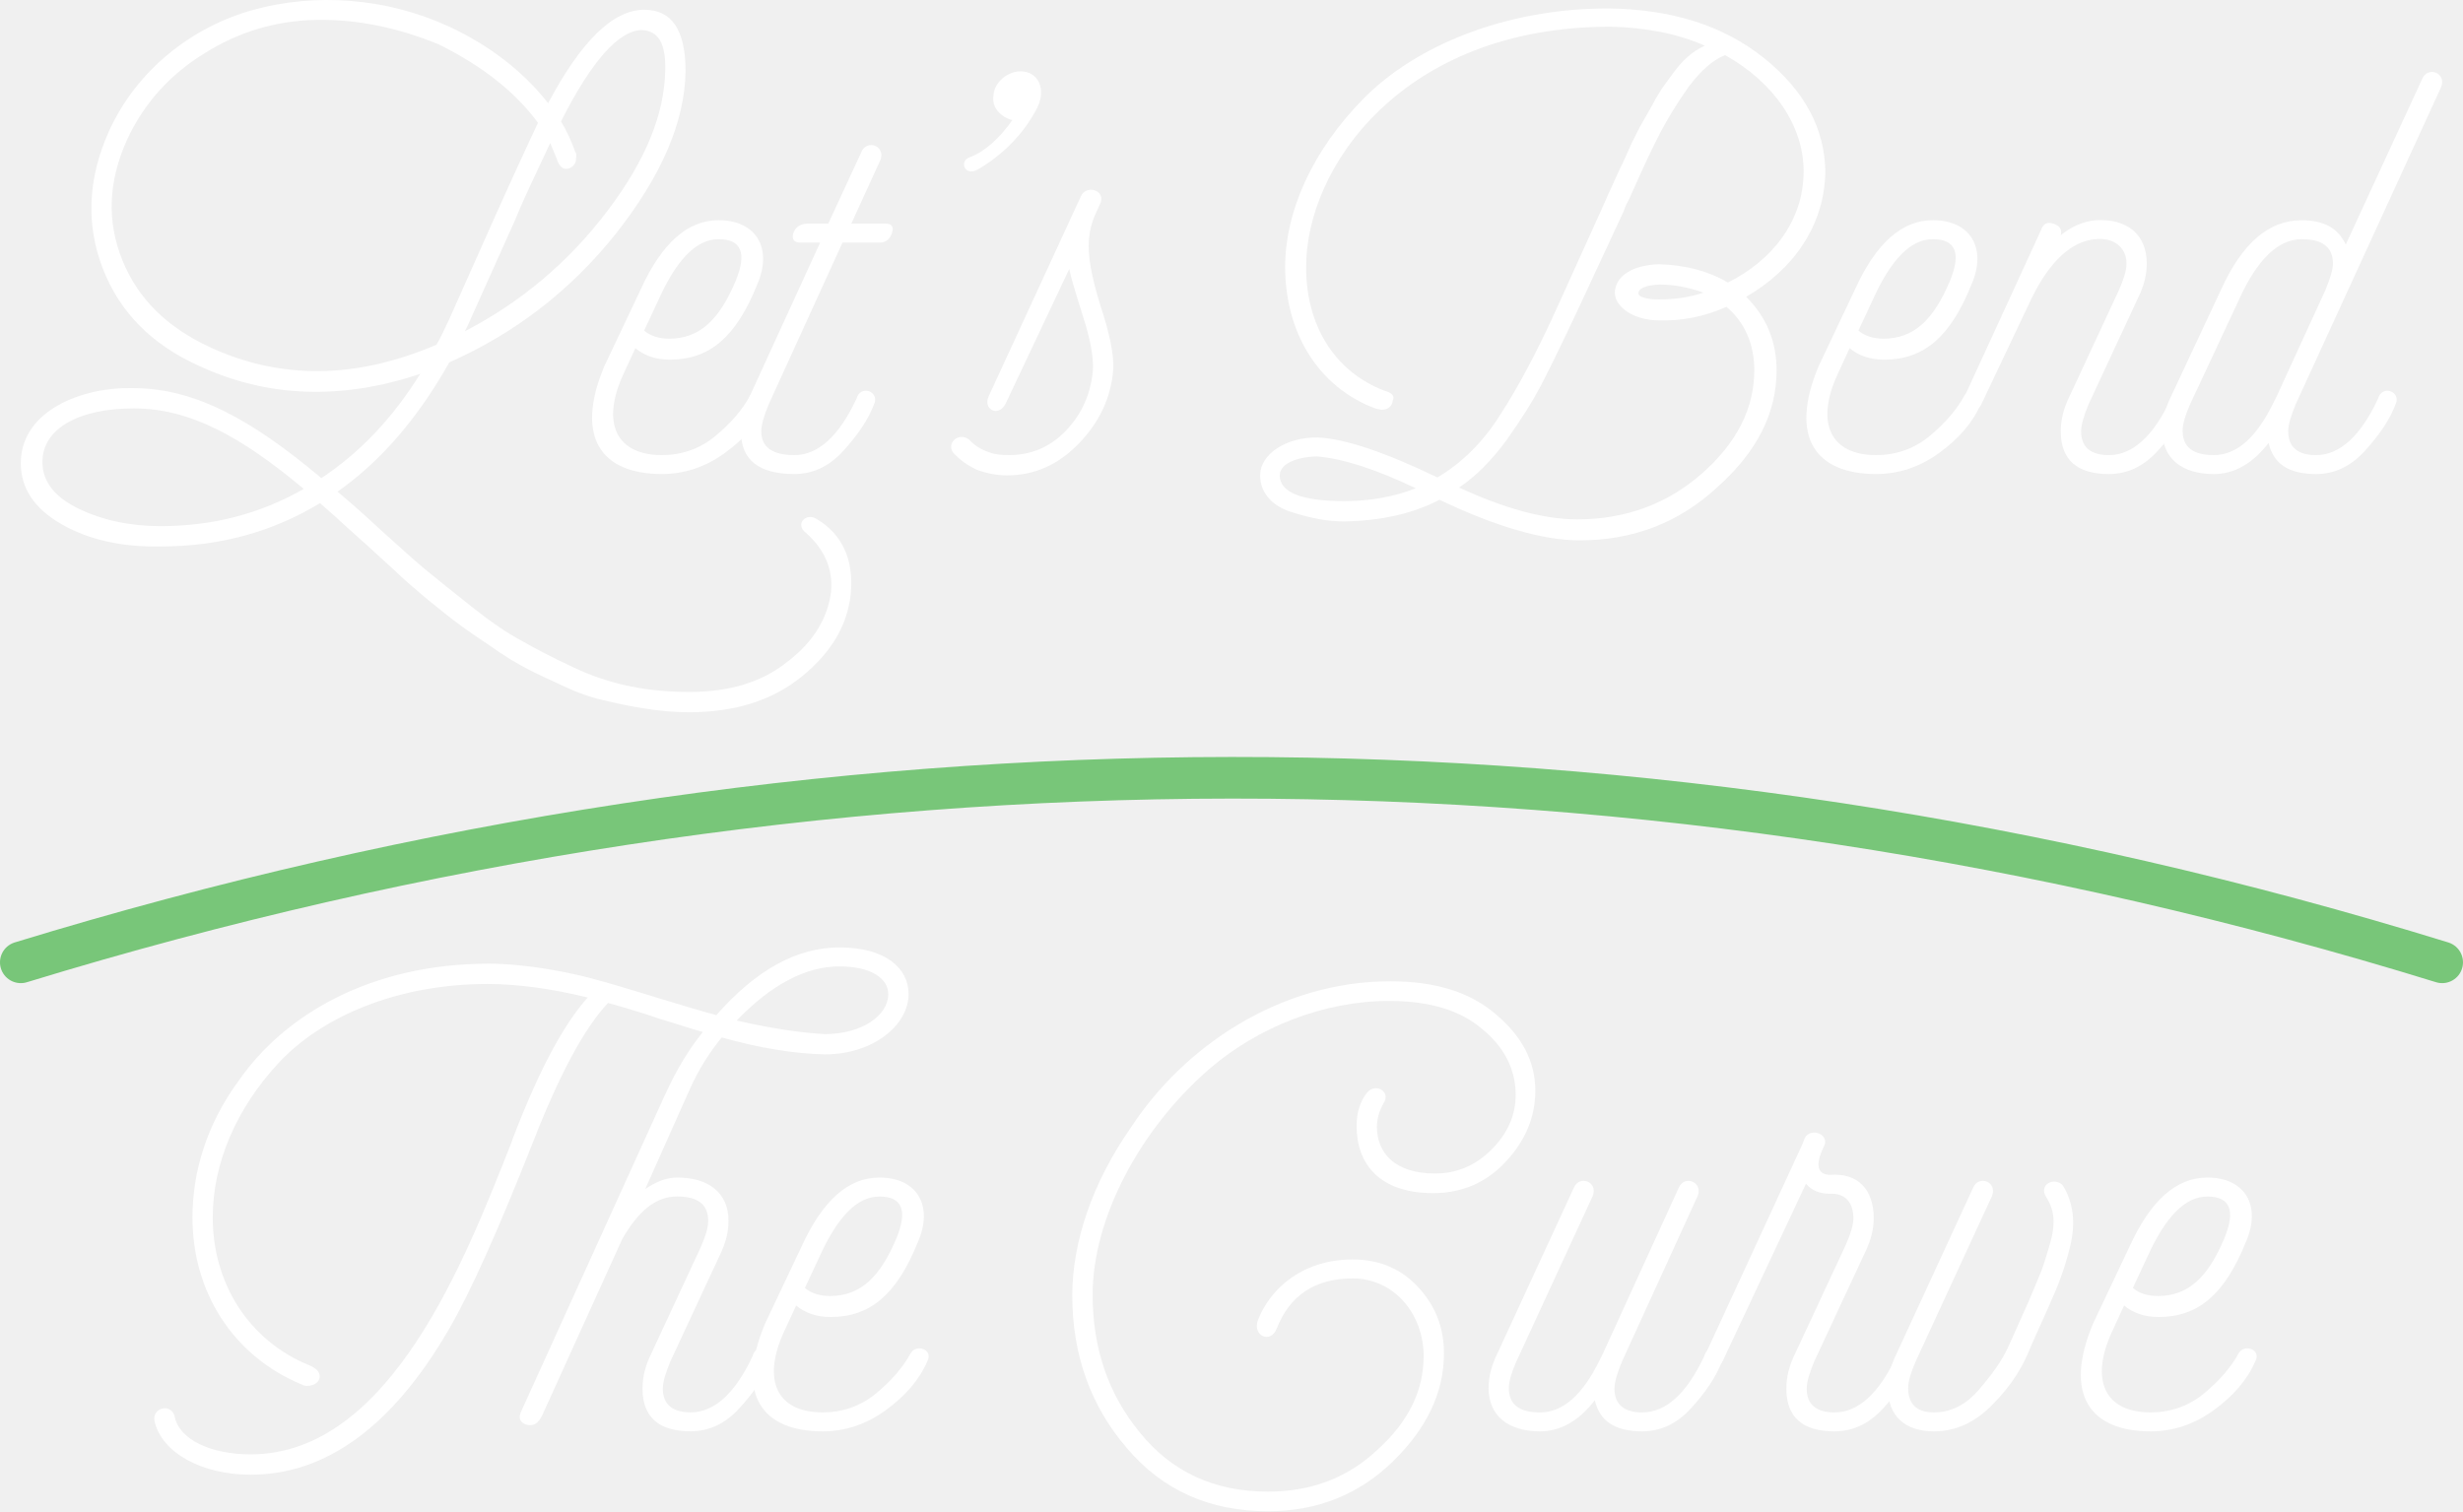
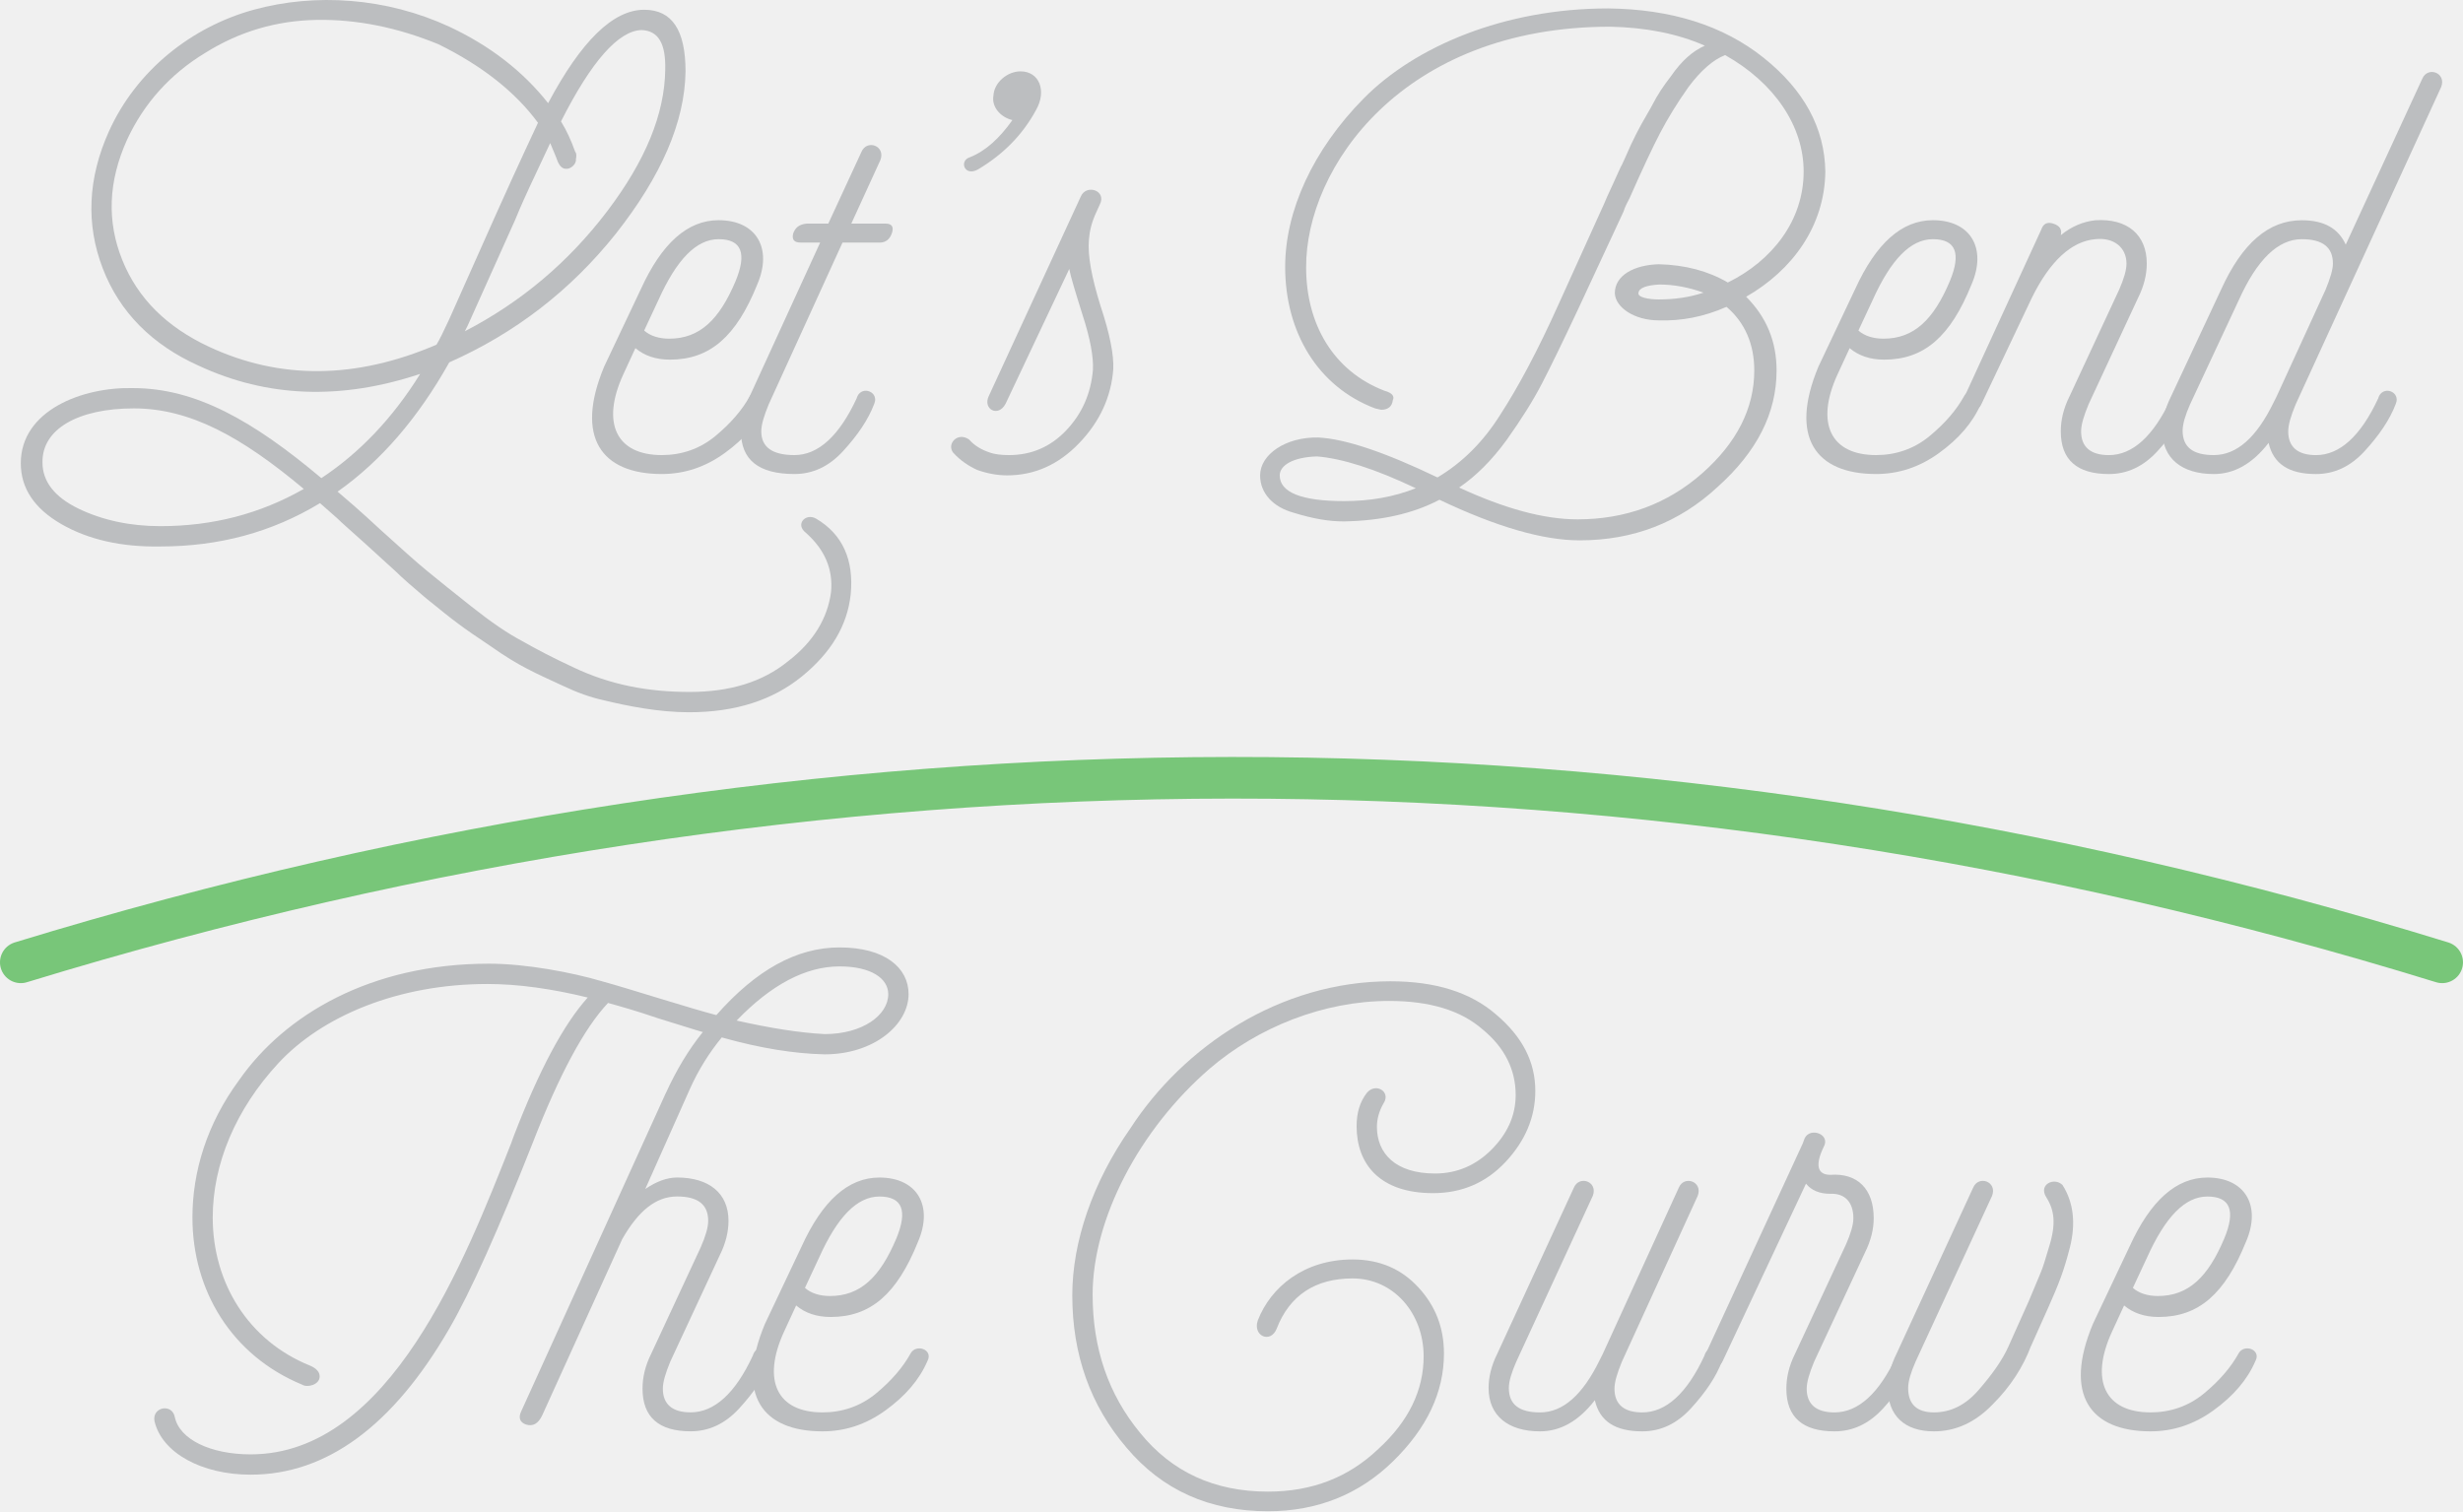
<svg xmlns="http://www.w3.org/2000/svg" id="Layer_1" viewBox="0 0 966.33 593.02">
  <defs>
-     <style>.cls-1{fill:none;stroke:#78c679;stroke-linecap:round;stroke-miterlimit:10;stroke-width:16.33px;}.cls-2{fill:#fff;}</style>
+     <style>.cls-1{fill:none;stroke:#78c679;stroke-linecap:round;stroke-miterlimit:10;stroke-width:16.33px;}.cls-2{fill:#bcbec0;}</style>
  </defs>
  <path class="cls-2" d="M320.22,203.54c10.36,6.11,14.87,16.2,13.54,29.74-1.33,12.22-7.7,22.84-19.12,32.14-11.42,9.3-26.03,14.08-44.35,14.08-11.69,0-23.9-2.39-33.73-4.78-4.78-1.06-10.09-2.92-15.67-5.58-10.89-5.05-17.26-7.7-28.15-15.4-5.58-3.72-9.83-6.64-13.01-9.03-2.92-2.13-7.17-5.58-12.75-10.09-5.31-4.51-9.3-7.97-11.69-10.36-2.39-2.12-6.37-5.84-11.95-10.89s-9.29-8.23-11.15-10.09l-6.64-5.84c-18.86,11.42-39.57,17-62.68,17-15.14.27-28.15-2.66-38.77-8.76-10.62-6.11-15.94-14.08-15.94-23.9,0-20.72,24.17-30.01,44.09-29.48,24.43,0,47.01,12.75,73.83,35.32,14.87-9.83,27.89-23.37,38.77-40.9-31.07,10.36-60.02,9.29-86.84-3.19-18.33-8.23-31.07-20.98-37.71-38.24-6.64-17.26-5.84-35.32,2.39-53.65C53.58,27.47,75.36,10.47,99.52,3.83c24.17-6.64,52.05-4.78,76.75,6.64,15.93,7.44,28.95,17.53,38.78,30.01,13.01-24.43,25.5-36.65,37.71-36.65,10.89,0,16.2,7.97,16.2,24.17-.27,19.92-9.56,41.17-27.36,63.74-17.79,22.31-39.57,39.04-65.33,50.46-12.22,21.78-26.82,38.77-43.82,50.72,3.45,2.92,9.03,7.7,16.73,14.87,7.97,7.17,14.08,12.75,18.33,16.2,4.25,3.45,10.09,8.23,17.53,14.08,7.7,6.11,14.34,10.62,19.92,13.54,5.58,3.19,12.22,6.64,19.65,10.09,14.87,7.17,30.01,9.83,45.94,9.83s28.68-3.98,38.51-11.95c10.09-7.7,15.67-17,17-27.35.8-8.77-2.39-16.47-9.83-23.11-4.51-3.45,0-7.97,3.98-5.58ZM119.18,191.86c-24.43-20.45-44.62-31.6-66.66-31.6s-36.12,8.23-35.85,21.25c0,7.44,4.78,13.54,14.08,18.06,9.3,4.51,20.18,6.9,32.14,6.9,20.45,0,39.04-4.78,56.3-14.61ZM171.23,135.29c1.33-2.12,2.92-5.58,5.05-10.09l18.59-41.7c9.29-20.71,14.87-32.4,16.2-35.32-8.77-11.95-21.78-22.31-39.04-30.81-16.2-6.64-32.14-9.83-47.81-9.56-15.67.27-30.28,4.51-43.82,13.01-13.54,8.23-23.9,19.65-30.54,33.99-7.44,16.47-7.97,32.14-1.86,47.27,6.11,15.14,17.53,26.29,33.99,33.99,27.89,13.01,57.63,12.75,89.23-.8ZM183.45,127.85l-1.06,2.13c22.04-11.42,40.63-27.09,55.77-47.01,15.14-19.92,22.57-38.24,22.84-55.51.26-10.36-2.66-15.4-9.3-15.67-9.03.26-19.65,12.22-31.6,35.85,2.13,3.45,3.98,7.44,5.58,11.95.53.53.53,1.59.27,2.92.26,1.86-2.13,3.98-3.98,3.72-1.33,0-2.39-1.06-3.19-2.92-.53-1.59-1.59-3.98-2.92-7.17-1.86,3.98-4.51,9.56-7.97,17-3.45,7.44-5.31,11.95-5.84,13.28l-18.59,41.43Z" />
  <path class="cls-2" d="M297.09,111.65c-8.23,20.45-18.59,29.48-34.26,29.48-5.58,0-10.09-1.59-13.54-4.51l-4.78,10.36c-8.76,19.12-2.66,31.6,15.14,31.6,7.7,0,14.87-2.39,20.98-7.44,6.11-5.05,10.62-10.36,13.54-15.67,2.12-3.98,9.03-1.59,6.64,2.92-3.19,7.44-8.76,13.81-16.47,19.39-7.7,5.58-15.93,8.23-24.7,8.23-23.64,0-34.26-14.34-22.57-42.23l14.34-30.28c8.23-18.06,18.33-27.09,30.54-27.09,14.87,0,21.25,11.15,15.14,25.23ZM281.95,93.86c-8.76,0-16.47,7.97-23.64,23.9l-5.58,11.95c2.39,2.12,5.84,3.19,9.83,3.19,11.95,0,19.65-7.44,26.03-22.57,4.51-10.89,2.39-16.47-6.64-16.47Z" />
  <path class="cls-2" d="M330.55,95.19l-28.95,63.47c-1.86,4.51-2.92,7.97-2.92,10.62,0,6.11,4.25,9.3,13.01,9.3,9.29,0,17.53-7.44,24.43-22.31,0-.26.27-.53.27-.8,2.12-4.25,8.5-1.59,6.64,2.92-2.39,6.38-6.64,12.48-12.22,18.59-5.58,6.11-11.95,9.03-19.12,9.03-14.08,0-20.98-5.58-20.98-16.73,0-4.51,1.06-9.03,3.45-13.81l27.62-60.29h-7.7c-2.39,0-3.45-1.06-2.92-3.45.8-2.39,2.39-3.72,5.31-3.98h8.5l13.01-28.15c2.13-5.05,9.56-2.39,7.44,3.19l-11.42,24.96h13.54c2.39,0,3.19,1.33,2.39,3.72-.8,2.39-2.39,3.72-4.78,3.72h-14.61Z" />
  <path class="cls-2" d="M406.5,43.14c-5.31,9.83-13.01,17.53-22.84,23.37-5.31,2.92-7.44-3.45-3.19-4.78,6.11-2.39,11.68-7.44,16.73-14.61-4.51-1.06-8.23-5.05-7.44-9.56.27-5.31,5.58-9.56,10.62-9.56,7.44,0,10.36,7.7,6.11,15.14Z" />
  <path class="cls-2" d="M374.09,177.78c-2.92-3.45,1.59-8.5,6.11-5.31,2.13,2.39,4.78,3.98,7.97,5.05,2.13.8,4.78,1.06,7.7,1.06,8.76,0,16.2-3.19,22.31-9.56,6.37-6.64,9.83-14.61,10.62-23.9.26-5.05-1.06-12.22-3.98-21.25-2.92-9.29-4.78-15.4-5.31-18.32l-24.96,52.85c-2.92,5.58-9.03,2.13-6.64-2.92l36.12-78.35c2.13-5.05,10.36-2.39,7.44,3.19l-1.33,2.92c-1.86,3.98-2.66,7.44-2.92,10.89-.53,6.11,1.06,14.61,4.51,25.76,3.72,11.15,5.31,19.39,5.05,24.96-.8,10.89-5.31,20.72-13.54,29.21-7.97,8.23-17.26,12.48-28.15,12.48-3.98,0-7.97-.8-11.69-2.13-3.45-1.59-6.64-3.72-9.29-6.64Z" />
  <path class="cls-2" d="M685.07,116.43c7.97,7.97,11.95,17.53,11.95,28.95,0,16.73-7.7,31.87-23.11,45.68-15.14,14.08-33.2,20.98-54.18,20.98-14.34,0-32.66-5.31-54.97-15.93-10.62,5.58-23.11,8.23-37.44,8.5-6.11,0-12.22-1.06-19.92-3.45-7.7-2.13-13.01-7.44-13.01-14.61,0-8.23,10.09-15.14,22.84-14.87,10.62.53,26.29,5.84,46.74,15.67,9.83-5.84,18.06-14.08,24.7-24.7,6.9-10.62,14.61-24.96,22.84-43.29l17.8-39.3c.53-1.33,1.59-3.72,3.45-7.7,1.86-3.98,2.92-6.64,3.72-7.97.8-1.59,1.86-4.25,3.45-7.7,3.45-7.17,4.51-8.77,7.7-14.34,3.19-6.11,4.78-8.23,7.97-12.48,4.25-6.11,8.5-9.83,13.28-11.95-10.89-4.78-23.37-7.17-37.18-7.44-81.53,0-119.51,55.51-119.25,94.55,0,22.04,10.63,40.63,30.81,48.33,2.92.8,3.98,2.13,3.18,3.72-.26,2.39-1.86,3.72-4.51,3.72-.27,0-1.06-.26-2.39-.53-22.57-8.5-35.32-30.01-35.32-55.51,0-22.04,10.89-45.95,30.81-66.13,20.18-20.45,55.24-35.32,95.87-35.32,24.7.27,45.15,6.64,61.08,19.39,15.93,12.75,23.9,27.62,24.17,44.62-.27,21.51-13.01,38.78-31.07,49.13ZM555.47,191.59c-16.2-7.7-28.95-11.69-38.77-12.48-9.3.26-14.61,3.45-14.61,7.44,0,6.64,8.5,10.09,25.23,10.09,10.09,0,19.39-1.59,28.15-5.05ZM633.55,115.11c0-7.17,7.7-11.15,17.26-11.42,10.36.26,19.39,2.65,27.09,7.17,17.26-8.5,29.74-24.17,29.74-43.56,0-17.79-11.42-34.79-30.81-45.68-4.78,1.86-9.56,6.11-14.34,12.48-4.51,6.37-8.23,12.48-11.15,18.06-2.92,5.58-6.91,14.08-11.95,25.5-.8,1.59-1.86,3.45-2.39,5.31l-17.79,38.24c-6.11,13.01-10.89,22.84-14.34,29.48-3.45,6.64-7.97,13.81-13.81,22.04-5.84,7.97-11.95,14.07-18.59,18.59,17.8,8.23,33.2,12.48,46.48,12.48,18.86,0,35.32-6.11,48.87-18.06,13.55-11.95,20.45-25.5,20.45-40.37,0-10.36-3.72-18.86-10.89-24.96-9.03,3.98-17.79,5.58-26.56,5.31-9.56,0-17-5.05-17.26-10.62ZM668.34,114.84c-5.85-2.12-11.69-3.19-17.26-3.19-5.05.26-7.97,1.33-8.23,3.19-.53,1.86,3.98,2.66,7.97,2.66,6.11,0,11.95-.8,17.53-2.66Z" />
  <path class="cls-2" d="M773.49,111.65c-8.23,20.45-18.59,29.48-34.26,29.48-5.58,0-10.09-1.59-13.54-4.51l-4.78,10.36c-8.76,19.12-2.65,31.6,15.14,31.6,7.7,0,14.87-2.39,20.98-7.44,6.11-5.05,10.63-10.36,13.55-15.67,2.12-3.98,9.03-1.59,6.64,2.92-3.19,7.44-8.76,13.81-16.47,19.39-7.7,5.58-15.93,8.23-24.7,8.23-23.64,0-34.26-14.34-22.57-42.23l14.34-30.28c8.23-18.06,18.33-27.09,30.54-27.09,14.87,0,21.25,11.15,15.14,25.23ZM758.35,93.86c-8.76,0-16.47,7.97-23.64,23.9l-5.58,11.95c2.39,2.12,5.84,3.19,9.83,3.19,11.95,0,19.66-7.44,26.03-22.57,4.52-10.89,2.39-16.47-6.64-16.47Z" />
  <path class="cls-2" d="M831.38,113.78c1.86-4.25,2.92-7.7,2.92-10.36,0-6.37-5.05-10.36-12.22-9.56-9.29.8-17.79,8.5-24.96,23.11l-19.65,41.43c-2.13,5.05-9.56,2.92-6.64-2.92l30.01-65.33c.8-2.39,2.39-3.19,4.78-2.39,2.39.8,3.45,2.12,2.92,4.51,4.25-3.45,8.76-5.31,13.54-5.84,12.48-.8,20.18,5.58,20.18,17,0,4.25-1.06,8.77-3.45,13.54l-19.39,41.7c-1.86,4.51-2.92,7.97-2.92,10.62,0,6.11,3.72,9.3,10.89,9.3,9.3,0,17.53-7.44,24.43-22.31,0-.26.27-.53.27-.8,2.13-4.25,8.5-1.59,6.64,2.92-2.39,6.38-6.64,12.48-12.22,18.59-5.58,6.11-11.95,9.03-19.12,9.03-12.48,0-18.86-5.58-18.86-16.73,0-4.51,1.06-9.03,3.45-13.81l19.39-41.69Z" />
  <path class="cls-2" d="M890.06,173.8c-6.37,8.23-13.54,12.22-21.51,12.22-12.48,0-20.18-6.11-20.18-17,0-4.25,1.06-8.76,3.45-13.54l19.65-41.96c8.23-18.06,18.59-27.09,31.6-27.09,8.77,0,14.34,3.19,17.26,9.56l30.01-65.07c2.13-5.05,9.56-2.39,7.44,3.19l-57.1,124.56c-1.86,4.51-2.92,7.97-2.92,10.62,0,6.11,3.72,9.3,10.89,9.3,9.3,0,17.53-7.44,24.43-22.31,0-.26.27-.53.27-.8,2.13-4.25,8.5-1.59,6.64,2.92-2.39,6.38-6.64,12.48-12.22,18.59-5.58,6.11-11.95,9.03-19.12,9.03-10.62,0-16.73-3.98-18.59-12.22ZM893.25,155.47l19.12-41.69c1.86-4.51,2.92-7.97,2.92-10.36,0-6.37-3.98-9.56-12.22-9.56-9.29,0-17.53,7.97-24.7,23.9l-19.12,40.9c-1.86,4.25-2.92,7.7-2.92,10.36,0,6.37,3.98,9.56,12.22,9.56,9.03,0,16.73-6.9,23.37-20.45l1.33-2.66Z" />
  <path class="cls-2" d="M261.13,429.16c4.25-9.29,9.03-17.26,14.61-24.17-2.92-.8-8.5-2.65-17.26-5.31-8.5-2.92-15.14-4.78-19.92-6.11-9.3,9.83-19.12,28.15-29.48,54.71-13.54,34.26-24.43,58.69-32.93,73.3-22.04,37.98-48.07,57.1-77.82,57.1-19.12,0-34.79-8.5-37.71-20.98-1.06-5.58,6.9-7.17,7.97-1.6,1.86,8.77,14.08,14.61,29.74,14.61,54.71,0,84.19-76.49,102.25-122.17.53-1.33.8-2.39,1.06-2.92,9.83-25.5,19.39-43.56,28.95-54.18-14.08-3.45-27.36-5.31-39.31-5.31-35.32,0-65.07,12.75-82.06,31.07-16.73,18.06-25.76,39.57-25.76,60.55,0,25.49,13.81,48.33,38.24,58.16,2.39,1.06,3.72,2.39,3.72,4.25,0,3.19-4.78,4.52-6.9,3.19-27.62-11.42-43.02-36.92-43.02-65.6,0-17.8,5.58-36.65,18.32-53.91,17.79-25.5,51.52-45.68,98-45.68,14.61,0,32.67,3.45,44.35,6.9,5.84,1.6,13.54,3.98,23.1,6.9,9.56,2.92,16.73,5.05,21.78,6.38,15.67-17.79,31.6-26.56,48.33-26.56,17.79,0,27.09,7.97,27.09,18.32,0,11.95-13.54,23.64-32.93,23.64-11.95-.27-25.23-2.39-40.37-6.64-4.78,5.85-9.03,12.48-12.48,20.18l-17.53,39.31c4.25-2.92,8.5-4.52,12.48-4.52,12.48,0,20.18,6.11,20.18,17,0,4.25-1.06,8.77-3.45,13.55l-19.39,41.69c-1.86,4.52-2.92,7.97-2.92,10.62,0,6.11,3.72,9.3,10.89,9.3,9.29,0,17.53-7.43,24.43-22.31,0-.27.27-.53.27-.8,2.12-4.25,8.5-1.59,6.64,2.92-2.39,6.38-6.64,12.48-12.22,18.59-5.58,6.11-11.95,9.03-19.12,9.03-12.48,0-18.86-5.58-18.86-16.73,0-4.51,1.06-9.03,3.45-13.81l19.39-41.69c1.86-4.25,2.92-7.7,2.92-10.36,0-6.37-3.98-9.56-12.22-9.56s-15.14,5.58-21.51,16.73l-31.34,69.05c-1.59,3.45-3.72,4.52-6.37,3.72-2.39-.8-3.19-2.65-1.86-5.31l56.57-124.56ZM289.01,400.48c13.01,2.92,24.43,4.78,34.53,5.31,14.87,0,24.96-7.44,24.96-15.67,0-6.11-6.64-10.89-19.12-10.89-13.28,0-26.82,7.17-40.37,21.25Z" />
  <path class="cls-2" d="M360.16,487.32c-8.23,20.45-18.59,29.48-34.26,29.48-5.58,0-10.09-1.6-13.54-4.52l-4.78,10.36c-8.76,19.12-2.66,31.6,15.14,31.6,7.7,0,14.87-2.39,20.98-7.43,6.11-5.05,10.62-10.36,13.54-15.67,2.12-3.98,9.03-1.59,6.64,2.92-3.19,7.44-8.76,13.81-16.47,19.39-7.7,5.58-15.93,8.23-24.7,8.23-23.64,0-34.26-14.34-22.57-42.23l14.34-30.28c8.23-18.06,18.33-27.09,30.54-27.09,14.87,0,21.25,11.15,15.14,25.23ZM345.03,469.53c-8.76,0-16.47,7.97-23.64,23.9l-5.58,11.95c2.39,2.13,5.84,3.19,9.83,3.19,11.95,0,19.65-7.44,26.03-22.58,4.51-10.89,2.39-16.46-6.64-16.46Z" />
  <path class="cls-2" d="M441.95,568.05c-14.08-16.46-21.25-36.38-21.25-59.75,0-20.98,7.97-44.35,22.84-65.6,20.72-31.87,58.43-57.63,101.98-57.63,17.53,0,31.34,4.25,41.43,13.01,10.36,8.77,15.41,18.59,15.41,30.01,0,10.36-3.98,19.66-11.69,27.89-7.7,8.23-17.26,12.22-28.41,12.22-20.98,0-30.01-11.42-30.01-26.29,0-5.31,1.33-9.56,3.98-13.01,3.45-4.25,9.56-.53,6.64,3.98-1.86,3.18-2.65,6.37-2.65,9.29,0,10.36,7.17,18.33,22.84,18.33,8.5,0,15.93-3.19,22.04-9.3,6.38-6.37,9.56-13.54,9.56-21.51,0-9.83-4.25-18.59-13.01-25.76-8.5-7.44-20.71-11.15-36.65-11.15-25.76,0-51.52,10.36-70.38,26.56-27.62,23.9-45.94,58.96-45.94,88.7,0,20.98,6.11,39.04,18.59,54.18,12.48,15.41,29.21,23.11,50.2,23.11,17.26,0,31.6-5.58,43.29-16.73,11.95-10.89,17.79-23.11,17.79-36.39,0-16.73-11.68-30.54-27.89-30.54-14.61,0-24.7,6.64-29.74,19.65-2.39,6.11-9.56,2.92-7.43-3.19,5.05-13.01,18.06-23.9,37.18-23.9,10.63,0,19.12,3.72,25.76,10.89,6.64,7.17,10.09,15.67,10.09,26.03,0,15.14-6.64,29.21-19.92,42.23-13.28,13.01-29.74,19.65-49.13,19.65-22.84,0-41.43-8.23-55.51-24.96Z" />
  <path class="cls-2" d="M594.9,534.33c-1.86,4.25-2.92,7.7-2.92,10.36,0,6.37,3.98,9.56,12.22,9.56,9.03,0,16.73-6.9,23.37-20.45l1.33-2.66,29.75-65.07c2.12-5.05,9.56-2.39,7.43,3.19l-29.74,65.07c-1.86,4.52-2.92,7.97-2.92,10.62,0,6.11,3.72,9.3,10.89,9.3,9.3,0,17.53-7.43,24.43-22.31,0-.27.27-.53.27-.8,2.13-4.25,8.5-1.59,6.64,2.92-2.39,6.38-6.64,12.48-12.22,18.59-5.58,6.11-11.95,9.03-19.12,9.03-10.62,0-16.73-3.98-18.59-12.22-6.37,8.23-13.54,12.22-21.51,12.22-12.48,0-20.18-6.11-20.18-17,0-4.25,1.06-8.76,3.45-13.55l30.01-65.07c2.13-5.05,9.56-2.39,7.43,3.19l-30.01,65.07Z" />
  <path class="cls-2" d="M724.23,488.38c1.86-4.25,2.92-7.7,2.92-10.36,0-6.37-3.45-9.83-9.03-9.56-4.25,0-7.44-1.33-9.56-3.98l-32.66,69.58c-2.39,5.05-9.56,3.72-6.64-2.92l37.98-82.33.8-2.13c2.13-4.52,10.36-1.6,7.43,3.45-3.45,7.17-2.39,10.89,2.66,10.89,10.62-.8,17,5.58,17,17,0,4.25-1.06,8.77-3.45,13.55l-19.92,42.76c-1.86,4.52-2.92,7.97-2.92,10.62,0,6.11,3.72,9.3,10.89,9.3,9.3,0,17.53-7.43,24.43-22.31,0-.27.26-.53.26-.8,2.13-4.25,8.5-1.59,6.64,2.92-2.39,6.38-6.64,12.48-12.22,18.59-5.58,6.11-11.95,9.03-19.12,9.03-12.48,0-18.86-5.58-18.86-16.73,0-4.51,1.06-9.03,3.45-13.81l19.92-42.76Z" />
  <path class="cls-2" d="M796.72,528.48c-2.92,7.7-7.7,15.41-14.87,22.57-6.9,7.17-14.61,10.63-23.11,10.63-11.42,0-18.06-6.11-18.06-17,0-4.25,1.06-8.76,3.45-13.55l30.01-65.07c2.13-5.05,9.56-2.39,7.43,3.19l-30.01,65.07c-1.86,4.25-2.92,7.7-2.92,10.36,0,6.37,3.45,9.56,10.09,9.56s12.48-2.92,17.53-8.76c5.31-6.11,9.29-11.68,11.68-17l7.97-17.79c2.39-5.58,3.98-9.56,4.78-11.42s1.86-5.31,3.19-9.83c2.92-9.3,2.13-14.61-1.06-19.65-3.19-5.05,3.19-7.97,6.38-4.78,4.25,6.64,5.31,14.88,2.92,24.43-2.39,9.3-4.25,14.08-8.5,23.64l-6.9,15.41Z" />
  <path class="cls-2" d="M881.17,487.32c-8.23,20.45-18.59,29.48-34.26,29.48-5.58,0-10.09-1.6-13.54-4.52l-4.78,10.36c-8.76,19.12-2.65,31.6,15.14,31.6,7.7,0,14.87-2.39,20.98-7.43s10.63-10.36,13.55-15.67c2.12-3.98,9.03-1.59,6.64,2.92-3.19,7.44-8.76,13.81-16.47,19.39-7.7,5.58-15.93,8.23-24.7,8.23-23.64,0-34.26-14.34-22.57-42.23l14.34-30.28c8.23-18.06,18.33-27.09,30.54-27.09,14.87,0,21.25,11.15,15.14,25.23ZM866.03,469.53c-8.76,0-16.47,7.97-23.64,23.9l-5.58,11.95c2.39,2.13,5.84,3.19,9.83,3.19,11.95,0,19.66-7.44,26.03-22.58,4.52-10.89,2.39-16.46-6.64-16.46Z" />
  <path class="cls-1" d="M8.16,377.63c314.22-96.14,635.78-96.98,950,0" />
</svg>
